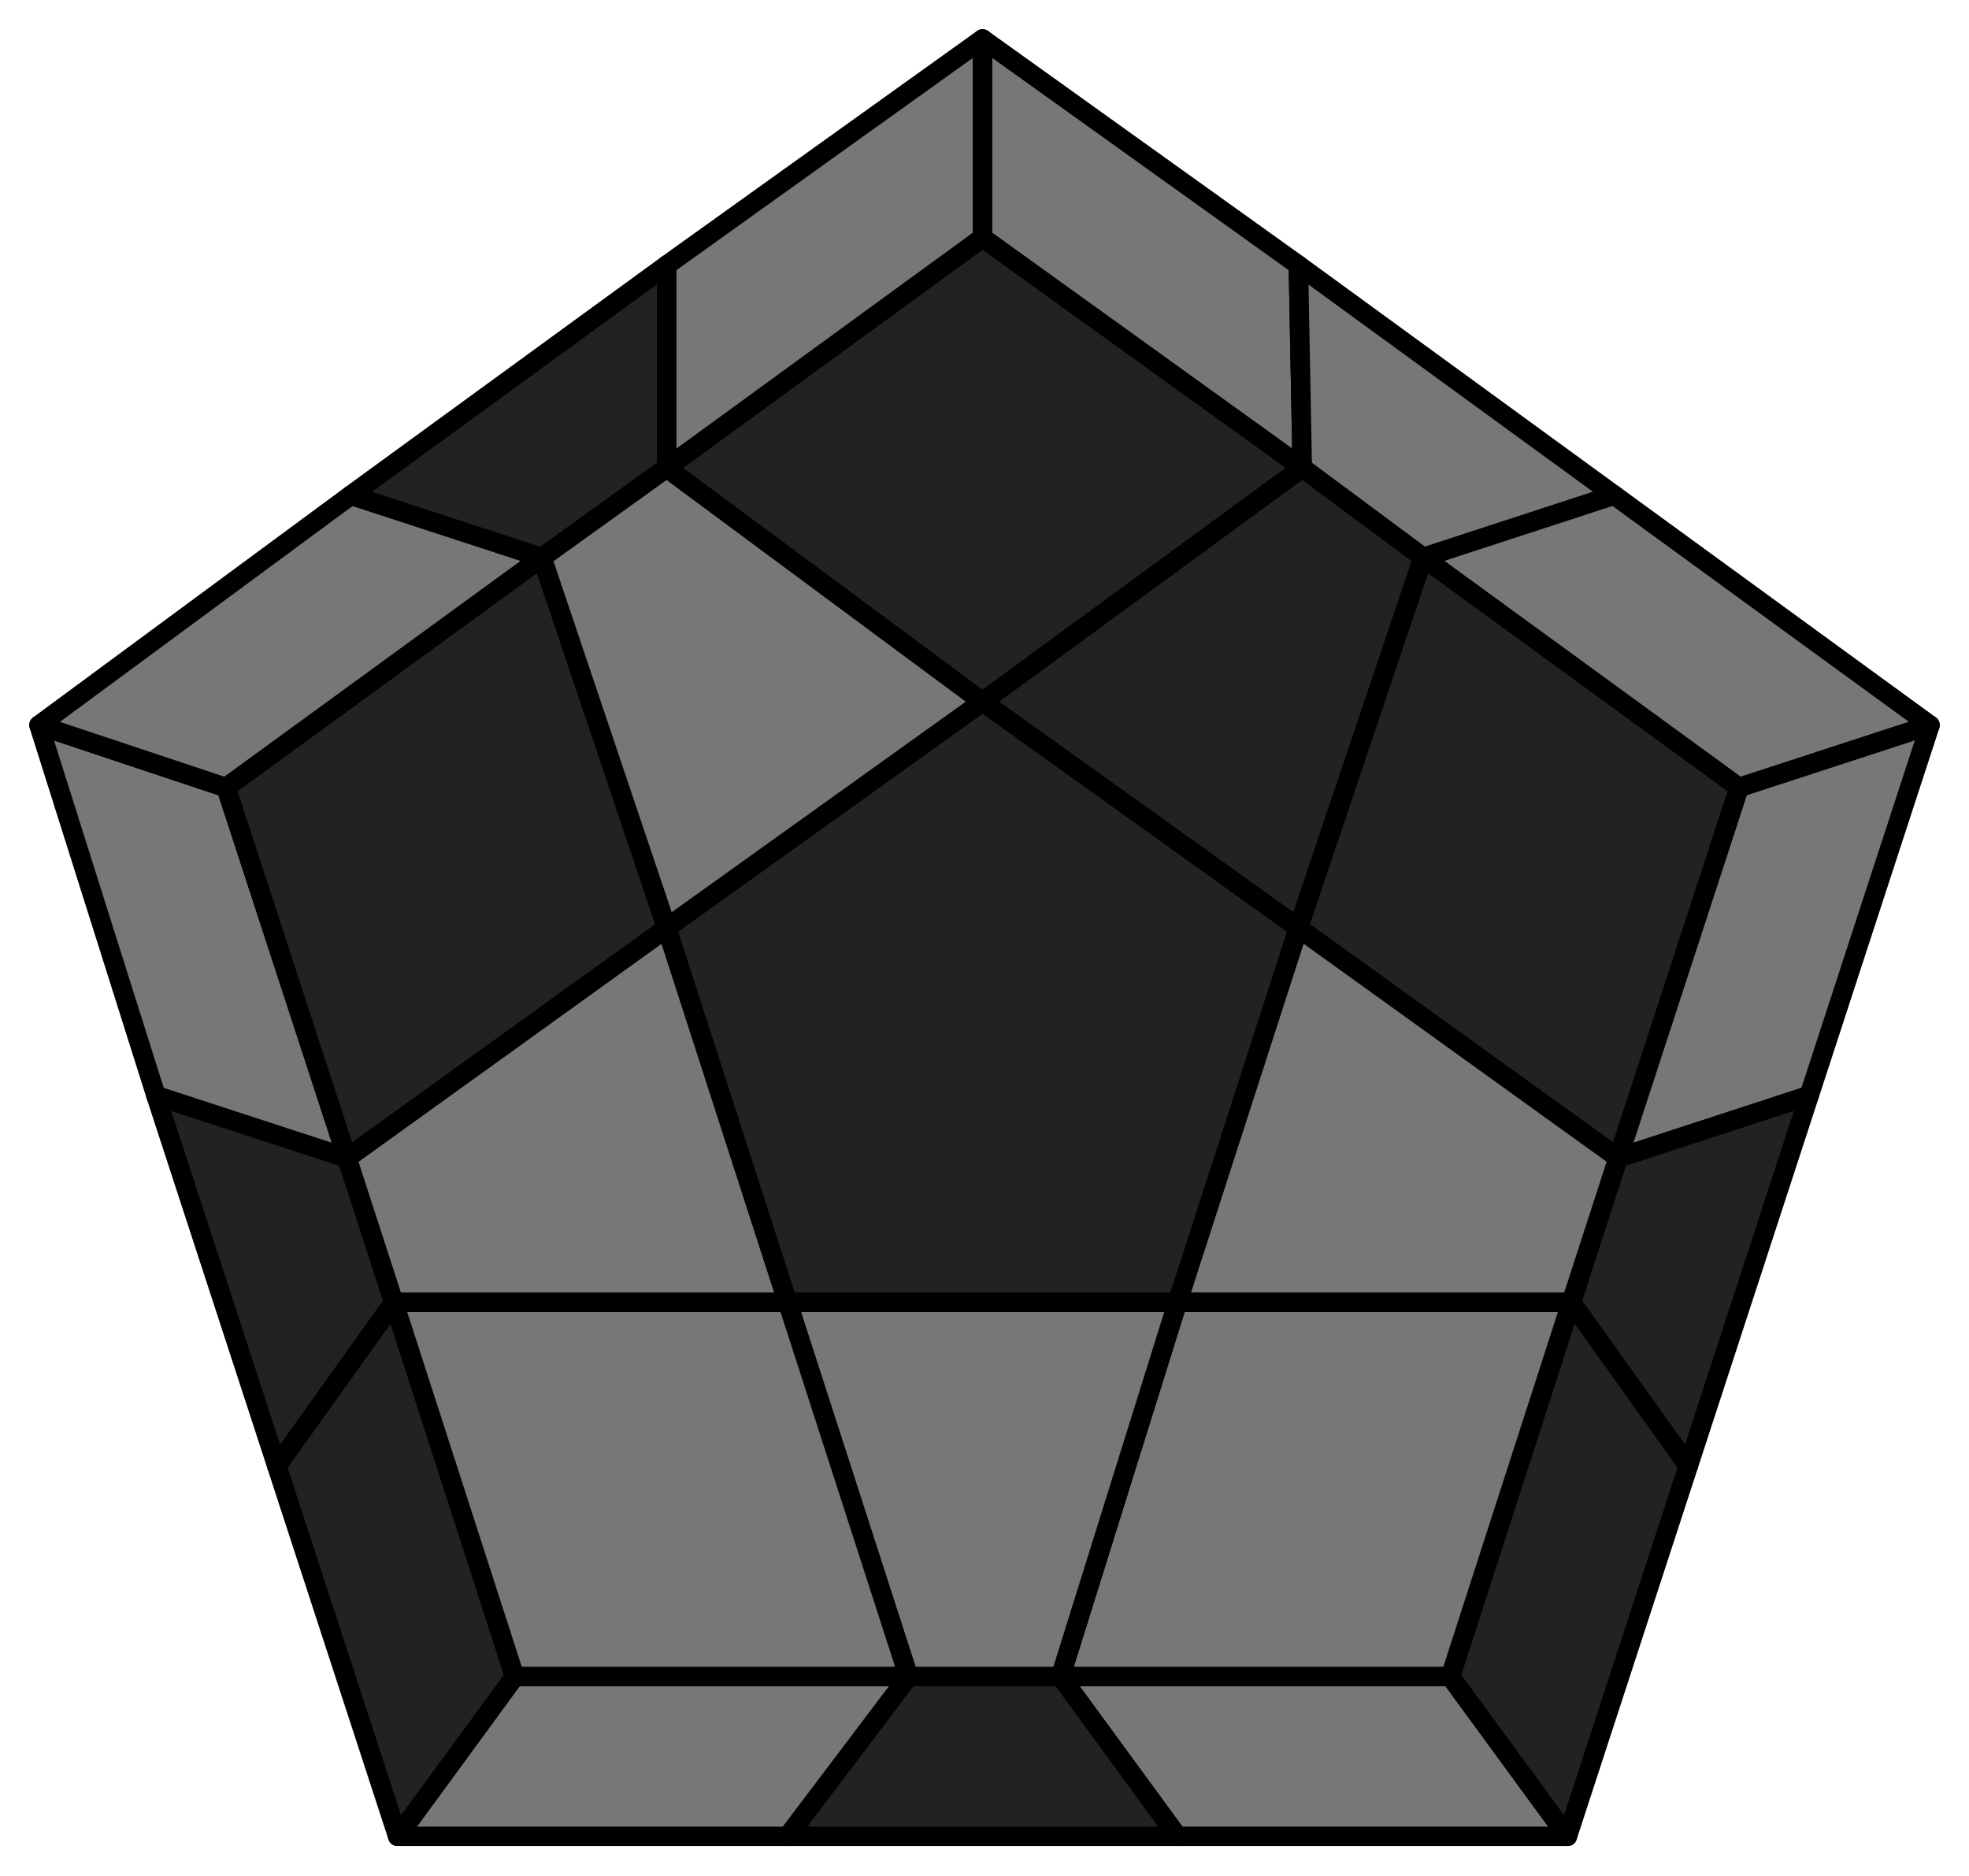
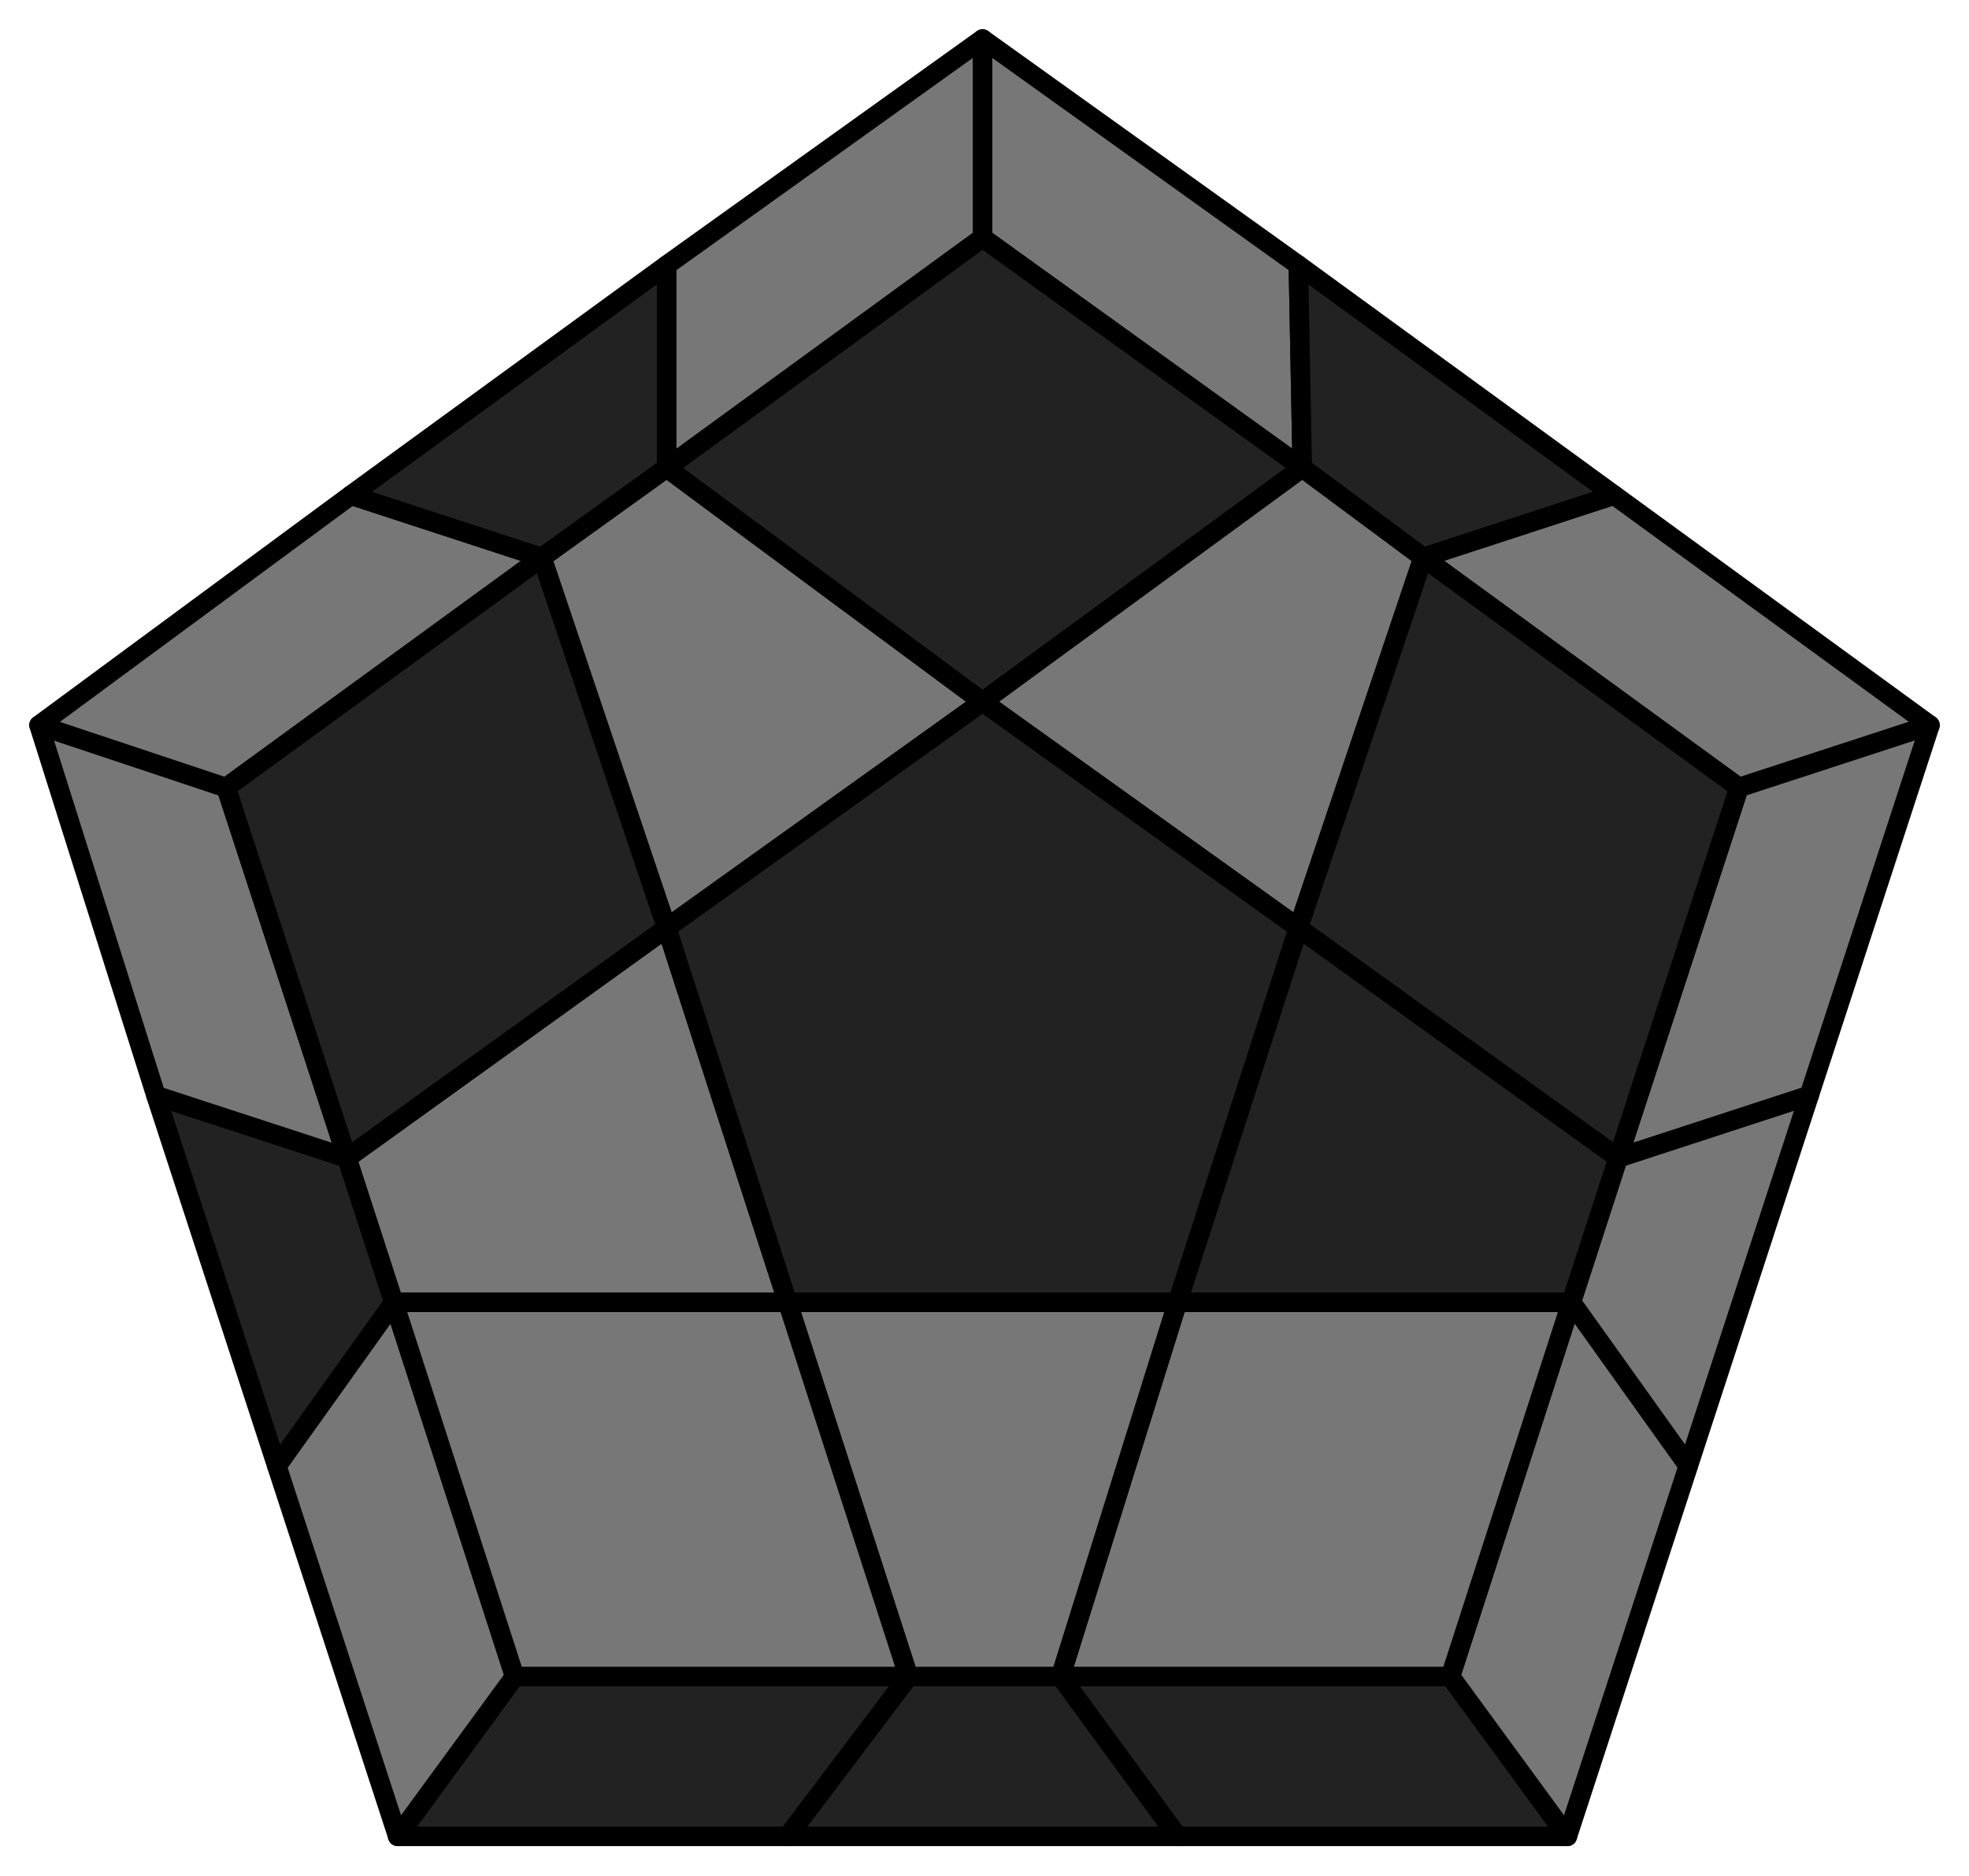
<svg xmlns="http://www.w3.org/2000/svg" id="184" width="505" height="481">
  <style>
polygon { stroke: black; stroke-width: 5px; stroke-linejoin: round;}
.light {fill: #777;}
.dark {fill: #222;}
</style>
-   <polygon class="light" points="402 471 302 471 272 430 372 430" />
+   <polygon class="dark" points="402 471 302 471 272 430 372 430" />
  <polygon class="dark" points="302 471 202 471 233 430 272 430" />
-   <polygon class="light" points="202 471 102 471 132 430 233 430" />
-   <polygon class="dark" points="102 471 71 376 101 334 132 430" />
+   <polygon class="dark" points="202 471 102 471 132 430 233 430" />
+   <polygon class="light" points="102 471 71 376 101 334 132 430" />
  <polygon class="dark" points="71 376 40 281 89 297 101 334" />
  <polygon class="light" points="40 281 10 186 58 202 89 297" />
  <polygon class="light" points="10 186 90 127 139 143 58 202" />
  <polygon class="dark" points="90 127 171 68 171 120 139 143" />
  <polygon class="light" points="171 68 252 10 252 61 171 120" />
  <polygon class="light" points="252 10 333 68 334 120 252 61" />
-   <polygon class="light" points="333 68 414 127 365 143 334 120" />
+   <polygon class="dark" points="333 68 414 127 365 143 334 120" />
  <polygon class="light" points="414 127 495 186 446 202 365 143" />
  <polygon class="light" points="495 186 464 281 415 297 446 202" />
-   <polygon class="dark" points="464 281 433 376 403 334 415 297" />
-   <polygon class="dark" points="433 376 402 471 372 430 403 334" />
+   <polygon class="light" points="464 281 433 376 403 334 415 297" />
+   <polygon class="light" points="433 376 402 471 372 430 403 334" />
  <polygon class="light" points="372 430 272 430 302 334 403 334" />
  <polygon class="light" points="272 430 233 430 202 334 302 334" />
  <polygon class="light" points="132 430 101 334 202 334 233 430" />
  <polygon class="light" points="101 334 89 297 171 238 202 334" />
  <polygon class="dark" points="58 202 139 143 171 238 89 297" />
  <polygon class="light" points="139 143 171 120 252 180 171 238" />
  <polygon class="dark" points="252 61 334 120 252 180 171 120" />
-   <polygon class="dark" points="334 120 365 143 333 238 252 180" />
+   <polygon class="light" points="334 120 365 143 333 238 252 180" />
  <polygon class="dark" points="446 202 415 297 333 238 365 143" />
-   <polygon class="light" points="415 297 403 334 302 334 333 238" />
+   <polygon class="dark" points="415 297 403 334 302 334 333 238" />
  <polygon class="dark" points="302 334 202 334 171 238 252 180 333 238" />
</svg>
